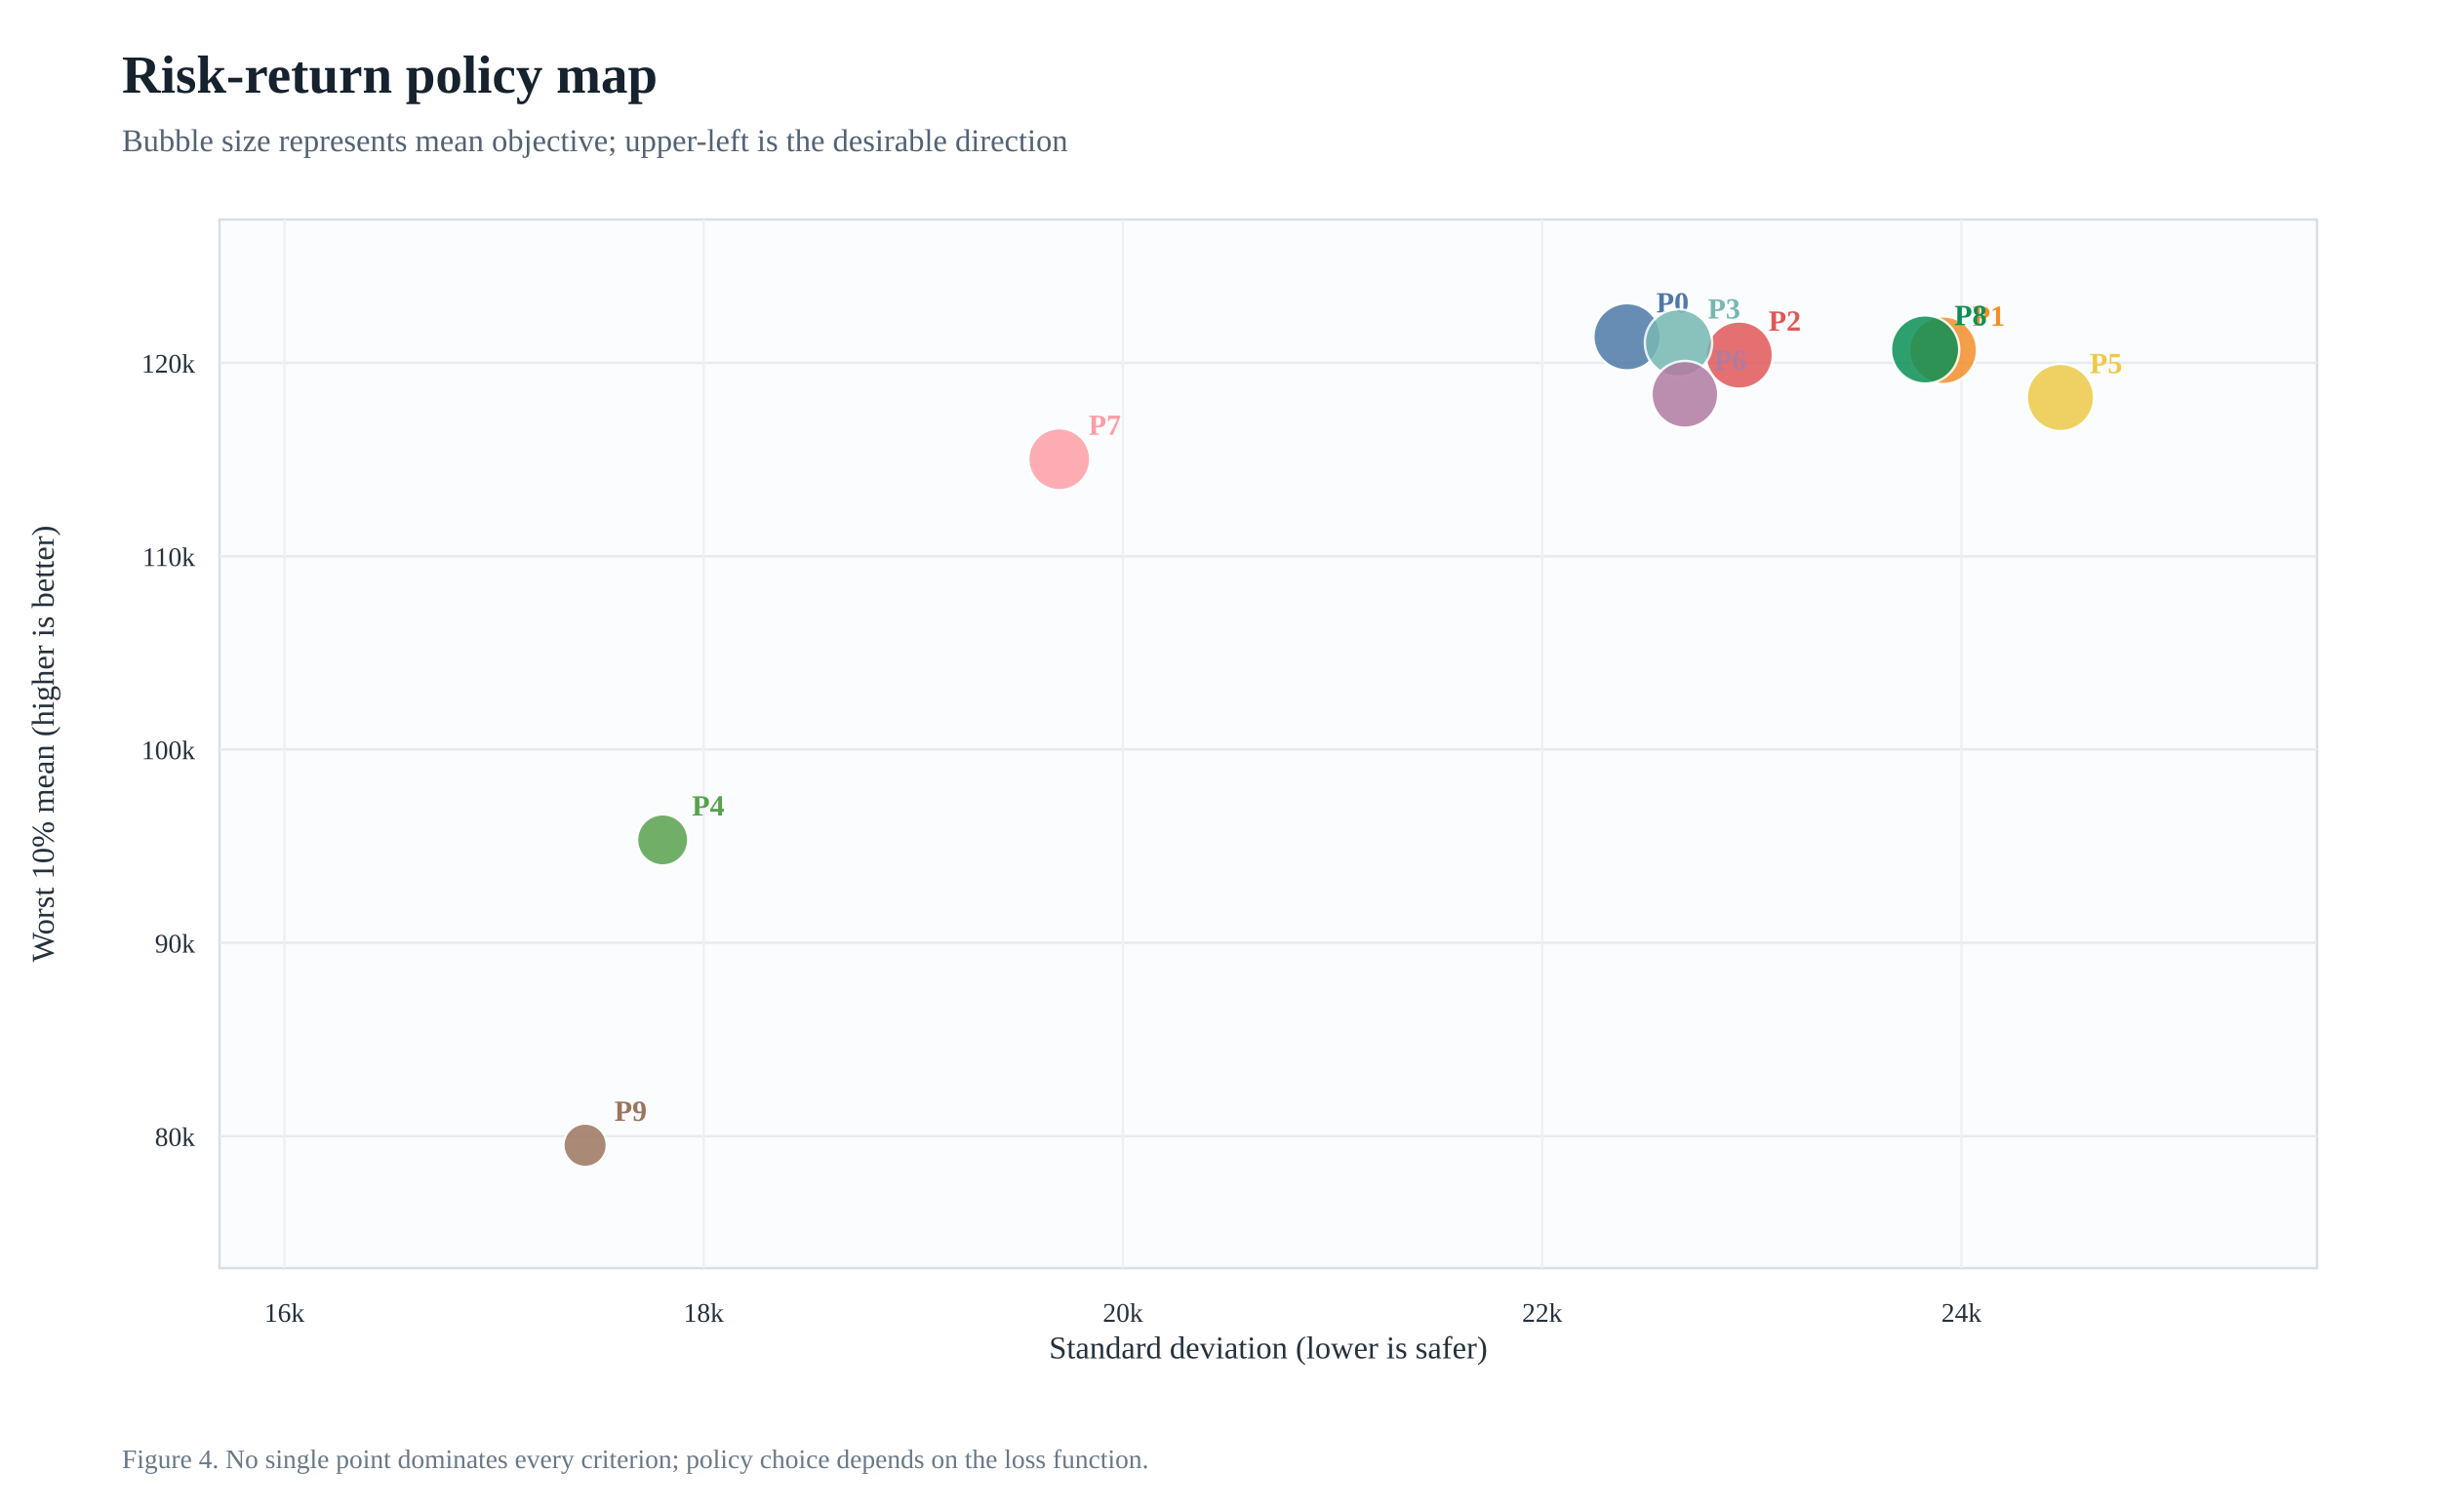
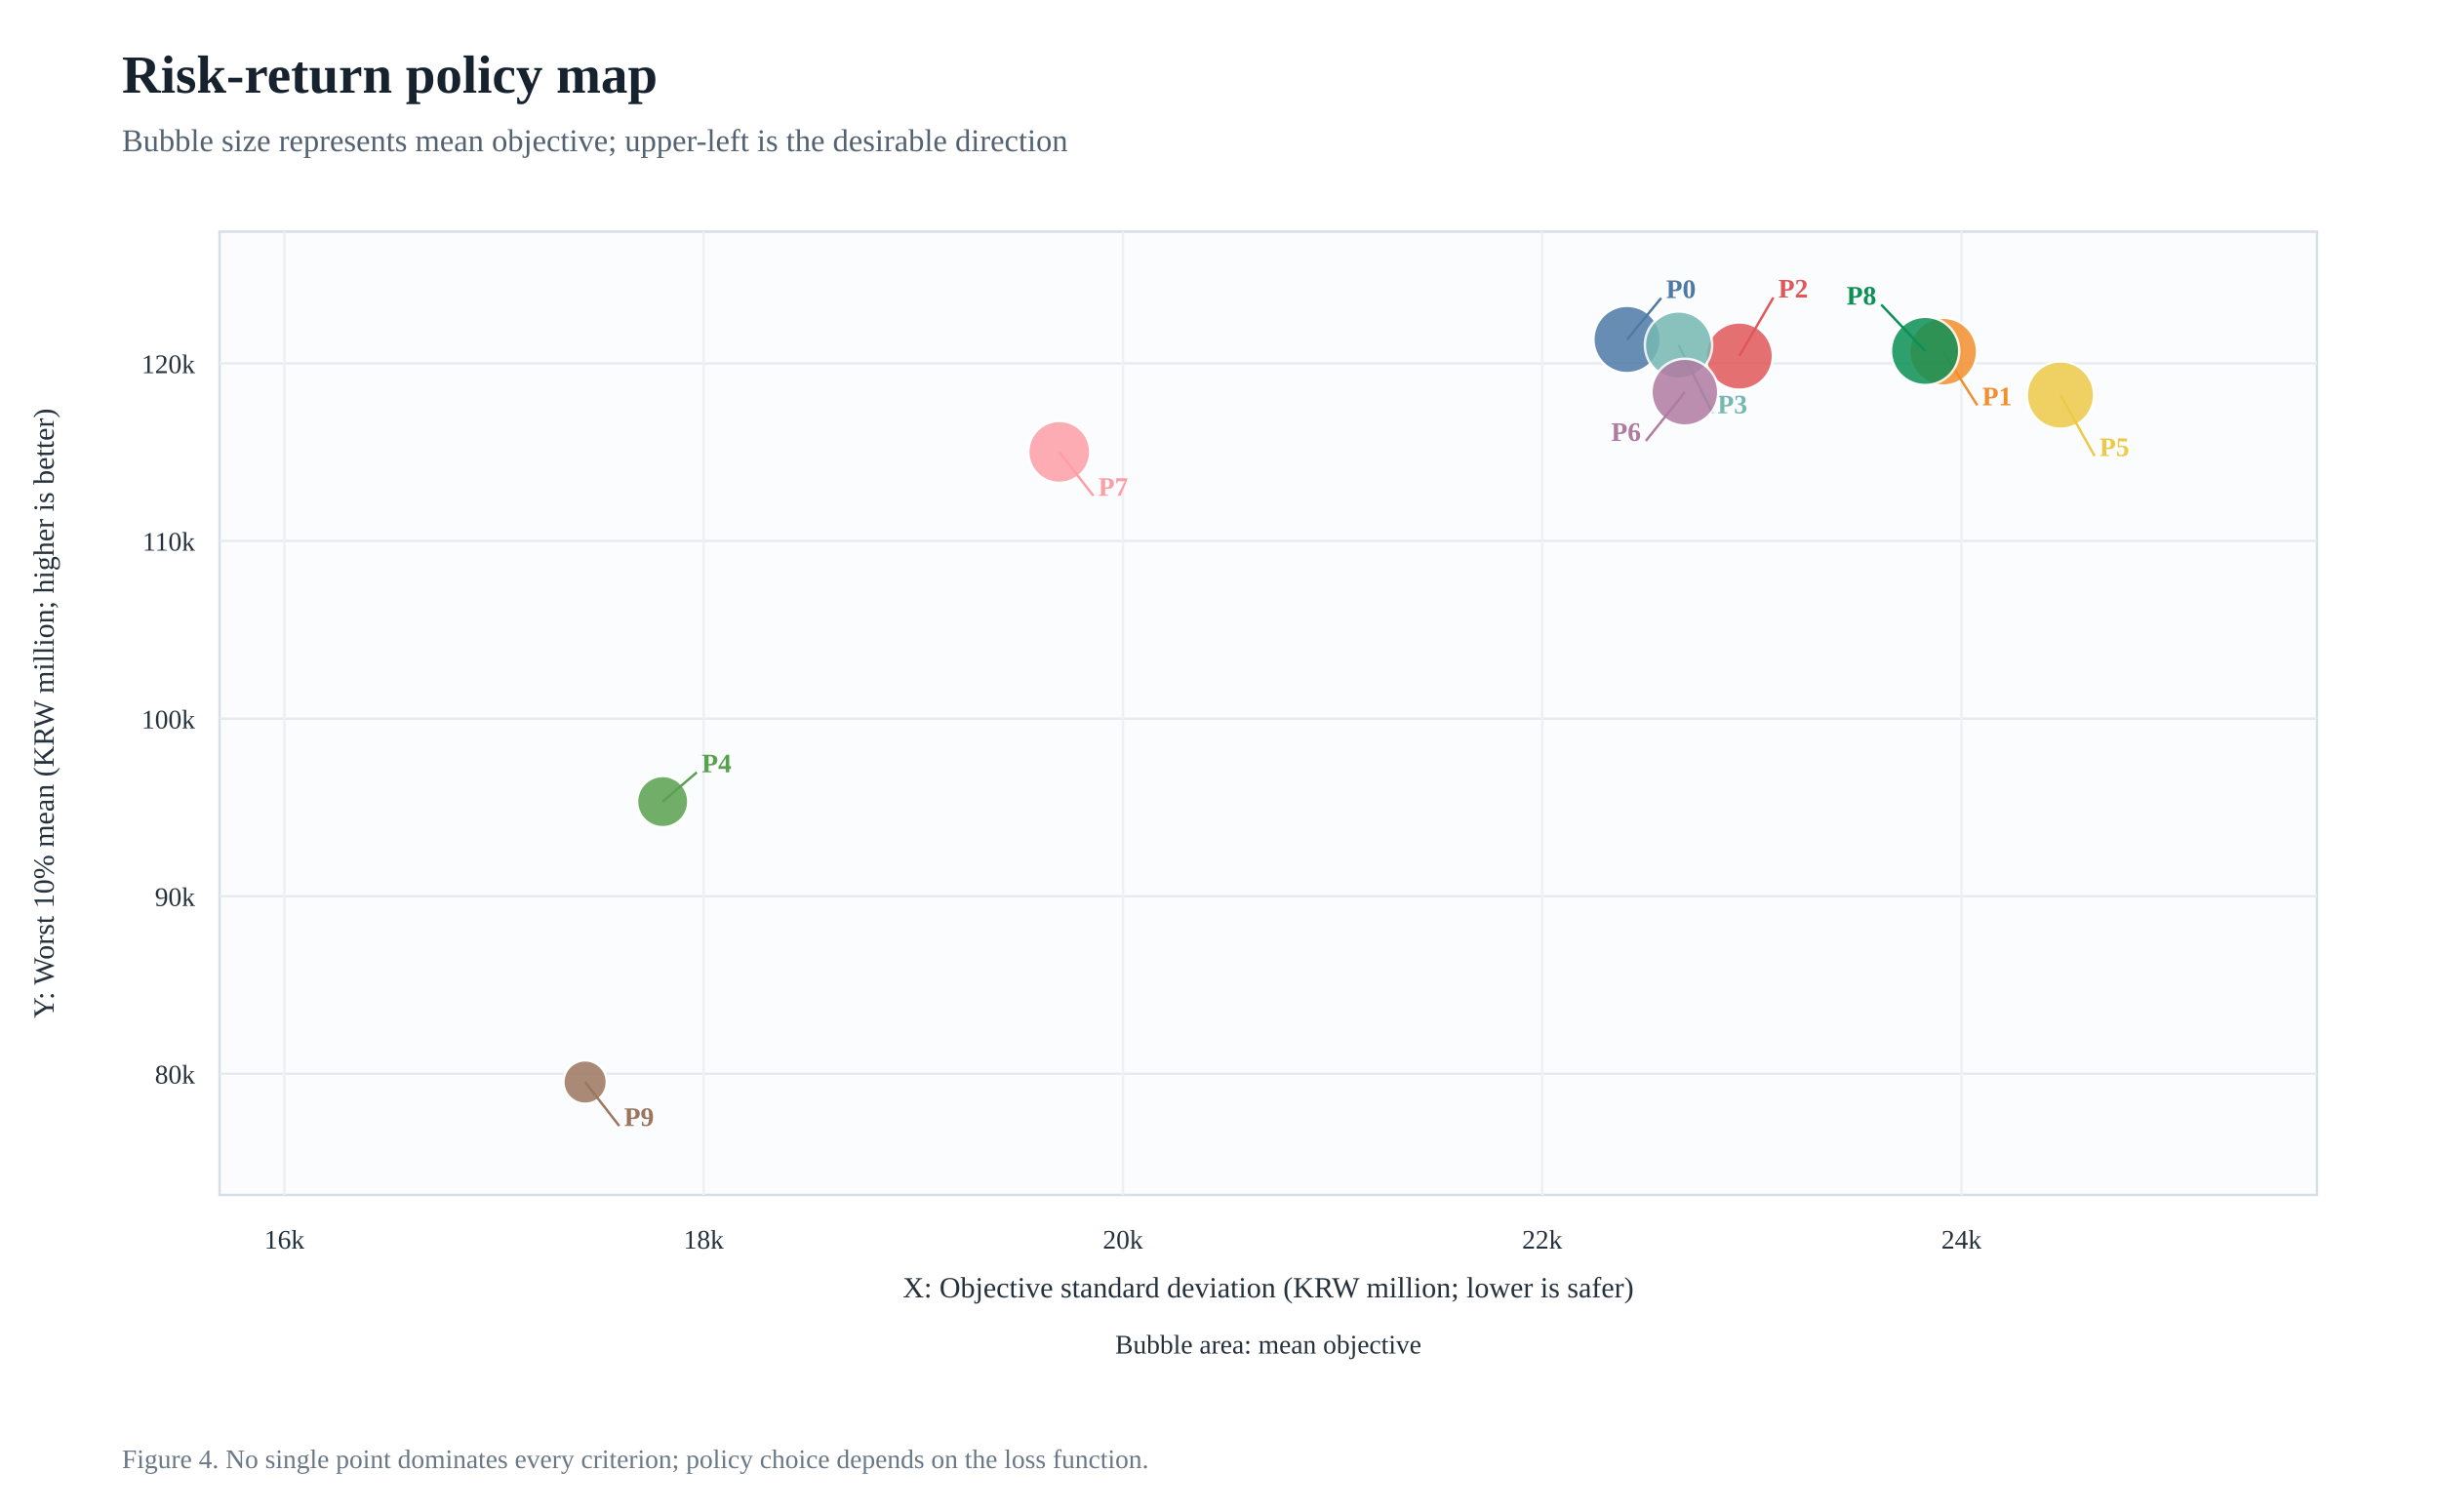
<svg xmlns="http://www.w3.org/2000/svg" width="1000" height="620" viewBox="0 0 1000 620">
  <rect width="100%" height="100%" fill="white" />
  <text x="50.0" y="38.0" font-size="22" text-anchor="start" fill="#16222e" font-weight="bold">Risk-return policy map</text>
  <text x="50.0" y="62.0" font-size="13" text-anchor="start" fill="#536273" font-weight="normal">Bubble size represents mean objective; upper-left is the desirable direction</text>
-   <rect x="90.0" y="90.0" width="860.0" height="430.0" fill="#fbfcfd" stroke="#d8dee6" stroke-width="1" opacity="1" />
-   <line x1="90.0" y1="465.9" x2="950.0" y2="465.9" stroke="#e7ebef" stroke-width="1" />
-   <text x="80.0" y="469.9" font-size="11" text-anchor="end" fill="#25313c" font-weight="normal">80k</text>
-   <line x1="90.0" y1="386.6" x2="950.0" y2="386.6" stroke="#e7ebef" stroke-width="1" />
-   <text x="80.0" y="390.6" font-size="11" text-anchor="end" fill="#25313c" font-weight="normal">90k</text>
-   <line x1="90.0" y1="307.3" x2="950.0" y2="307.3" stroke="#e7ebef" stroke-width="1" />
-   <text x="80.0" y="311.3" font-size="11" text-anchor="end" fill="#25313c" font-weight="normal">100k</text>
-   <line x1="90.0" y1="228.1" x2="950.0" y2="228.1" stroke="#e7ebef" stroke-width="1" />
-   <text x="80.0" y="232.1" font-size="11" text-anchor="end" fill="#25313c" font-weight="normal">110k</text>
-   <line x1="90.0" y1="148.8" x2="950.0" y2="148.8" stroke="#e7ebef" stroke-width="1" />
-   <text x="80.0" y="152.8" font-size="11" text-anchor="end" fill="#25313c" font-weight="normal">120k</text>
-   <line x1="116.6" y1="90.0" x2="116.6" y2="520.0" stroke="#eef1f4" stroke-width="1" />
-   <text x="116.6" y="542.0" font-size="11" text-anchor="middle" fill="#25313c" font-weight="normal">16k</text>
-   <line x1="288.5" y1="90.0" x2="288.5" y2="520.0" stroke="#eef1f4" stroke-width="1" />
-   <text x="288.5" y="542.0" font-size="11" text-anchor="middle" fill="#25313c" font-weight="normal">18k</text>
-   <line x1="460.4" y1="90.0" x2="460.4" y2="520.0" stroke="#eef1f4" stroke-width="1" />
-   <text x="460.4" y="542.0" font-size="11" text-anchor="middle" fill="#25313c" font-weight="normal">20k</text>
-   <line x1="632.3" y1="90.0" x2="632.3" y2="520.0" stroke="#eef1f4" stroke-width="1" />
-   <text x="632.3" y="542.0" font-size="11" text-anchor="middle" fill="#25313c" font-weight="normal">22k</text>
-   <line x1="804.2" y1="90.0" x2="804.2" y2="520.0" stroke="#eef1f4" stroke-width="1" />
-   <text x="804.2" y="542.0" font-size="11" text-anchor="middle" fill="#25313c" font-weight="normal">24k</text>
-   <circle cx="667.1" cy="138.1" r="13.8" fill="#4E79A7" stroke="white" stroke-width="1" opacity="0.85" />
-   <text x="679.1" y="128.1" font-size="12" text-anchor="start" fill="#4E79A7" font-weight="bold">P0</text>
-   <circle cx="796.7" cy="143.6" r="13.9" fill="#F28E2B" stroke="white" stroke-width="1" opacity="0.85" />
-   <text x="808.7" y="133.6" font-size="12" text-anchor="start" fill="#F28E2B" font-weight="bold">P1</text>
-   <circle cx="713.1" cy="145.6" r="13.8" fill="#E15759" stroke="white" stroke-width="1" opacity="0.85" />
-   <text x="725.1" y="135.6" font-size="12" text-anchor="start" fill="#E15759" font-weight="bold">P2</text>
-   <circle cx="688.2" cy="140.6" r="13.8" fill="#76B7B2" stroke="white" stroke-width="1" opacity="0.85" />
-   <text x="700.2" y="130.6" font-size="12" text-anchor="start" fill="#76B7B2" font-weight="bold">P3</text>
-   <circle cx="271.7" cy="344.4" r="10.5" fill="#59A14F" stroke="white" stroke-width="1" opacity="0.85" />
-   <text x="283.7" y="334.4" font-size="12" text-anchor="start" fill="#59A14F" font-weight="bold">P4</text>
-   <circle cx="844.8" cy="163.0" r="13.8" fill="#EDC948" stroke="white" stroke-width="1" opacity="0.85" />
-   <text x="856.8" y="153.0" font-size="12" text-anchor="start" fill="#EDC948" font-weight="bold">P5</text>
-   <circle cx="690.8" cy="161.7" r="13.7" fill="#B07AA1" stroke="white" stroke-width="1" opacity="0.85" />
-   <text x="702.8" y="151.7" font-size="12" text-anchor="start" fill="#B07AA1" font-weight="bold">P6</text>
-   <circle cx="434.3" cy="188.3" r="12.7" fill="#FF9DA7" stroke="white" stroke-width="1" opacity="0.85" />
-   <text x="446.3" y="178.3" font-size="12" text-anchor="start" fill="#FF9DA7" font-weight="bold">P7</text>
-   <circle cx="789.3" cy="143.3" r="14.0" fill="#0B8F55" stroke="white" stroke-width="1" opacity="0.85" />
-   <text x="801.3" y="133.3" font-size="12" text-anchor="start" fill="#0B8F55" font-weight="bold">P8</text>
-   <circle cx="239.9" cy="469.6" r="8.9" fill="#9C755F" stroke="white" stroke-width="1" opacity="0.85" />
-   <text x="251.9" y="459.6" font-size="12" text-anchor="start" fill="#9C755F" font-weight="bold">P9</text>
-   <text x="520.0" y="557.0" font-size="13" text-anchor="middle" fill="#25313c" font-weight="normal">Standard deviation (lower is safer)</text>
-   <text x="22.0" y="305.0" font-size="13" text-anchor="middle" fill="#25313c" font-weight="normal" transform="rotate(-90 22 305.0)">Worst 10% mean (higher is better)</text>
+   <rect x="90.0" y="95.0" width="860.0" height="395.0" fill="#fbfcfd" stroke="#d8dee6" stroke-width="1" opacity="1" />
+   <line x1="90.0" y1="440.3" x2="950.0" y2="440.3" stroke="#e7ebef" stroke-width="1" />
+   <text x="80.0" y="444.3" font-size="11" text-anchor="end" fill="#25313c" font-weight="normal">80k</text>
+   <line x1="90.0" y1="367.5" x2="950.0" y2="367.5" stroke="#e7ebef" stroke-width="1" />
+   <text x="80.0" y="371.5" font-size="11" text-anchor="end" fill="#25313c" font-weight="normal">90k</text>
+   <line x1="90.0" y1="294.7" x2="950.0" y2="294.7" stroke="#e7ebef" stroke-width="1" />
+   <text x="80.0" y="298.7" font-size="11" text-anchor="end" fill="#25313c" font-weight="normal">100k</text>
+   <line x1="90.0" y1="221.8" x2="950.0" y2="221.8" stroke="#e7ebef" stroke-width="1" />
+   <text x="80.0" y="225.8" font-size="11" text-anchor="end" fill="#25313c" font-weight="normal">110k</text>
+   <line x1="90.0" y1="149.0" x2="950.0" y2="149.0" stroke="#e7ebef" stroke-width="1" />
+   <text x="80.0" y="153.0" font-size="11" text-anchor="end" fill="#25313c" font-weight="normal">120k</text>
+   <line x1="116.6" y1="95.0" x2="116.6" y2="490.0" stroke="#eef1f4" stroke-width="1" />
+   <text x="116.6" y="512.0" font-size="11" text-anchor="middle" fill="#25313c" font-weight="normal">16k</text>
+   <line x1="288.5" y1="95.0" x2="288.5" y2="490.0" stroke="#eef1f4" stroke-width="1" />
+   <text x="288.5" y="512.0" font-size="11" text-anchor="middle" fill="#25313c" font-weight="normal">18k</text>
+   <line x1="460.4" y1="95.0" x2="460.4" y2="490.0" stroke="#eef1f4" stroke-width="1" />
+   <text x="460.4" y="512.0" font-size="11" text-anchor="middle" fill="#25313c" font-weight="normal">20k</text>
+   <line x1="632.3" y1="95.0" x2="632.3" y2="490.0" stroke="#eef1f4" stroke-width="1" />
+   <text x="632.3" y="512.0" font-size="11" text-anchor="middle" fill="#25313c" font-weight="normal">22k</text>
+   <line x1="804.2" y1="95.0" x2="804.2" y2="490.0" stroke="#eef1f4" stroke-width="1" />
+   <text x="804.2" y="512.0" font-size="11" text-anchor="middle" fill="#25313c" font-weight="normal">24k</text>
+   <circle cx="667.1" cy="139.2" r="13.8" fill="#4E79A7" stroke="white" stroke-width="1" opacity="0.85" />
+   <line x1="667.1" y1="139.2" x2="681.1" y2="122.2" stroke="#4E79A7" stroke-width="1" />
+   <text x="683.1" y="122.2" font-size="11" text-anchor="start" fill="#4E79A7" font-weight="bold">P0</text>
+   <circle cx="796.7" cy="144.2" r="13.9" fill="#F28E2B" stroke="white" stroke-width="1" opacity="0.85" />
+   <line x1="796.7" y1="144.2" x2="810.7" y2="166.2" stroke="#F28E2B" stroke-width="1" />
+   <text x="812.7" y="166.2" font-size="11" text-anchor="start" fill="#F28E2B" font-weight="bold">P1</text>
+   <circle cx="713.1" cy="146.0" r="13.8" fill="#E15759" stroke="white" stroke-width="1" opacity="0.85" />
+   <line x1="713.1" y1="146.0" x2="727.1" y2="122.0" stroke="#E15759" stroke-width="1" />
+   <text x="729.1" y="122.0" font-size="11" text-anchor="start" fill="#E15759" font-weight="bold">P2</text>
+   <circle cx="688.2" cy="141.5" r="13.8" fill="#76B7B2" stroke="white" stroke-width="1" opacity="0.85" />
+   <line x1="688.2" y1="141.5" x2="702.2" y2="169.5" stroke="#76B7B2" stroke-width="1" />
+   <text x="704.2" y="169.5" font-size="11" text-anchor="start" fill="#76B7B2" font-weight="bold">P3</text>
+   <circle cx="271.7" cy="328.7" r="10.5" fill="#59A14F" stroke="white" stroke-width="1" opacity="0.85" />
+   <line x1="271.7" y1="328.7" x2="285.7" y2="316.7" stroke="#59A14F" stroke-width="1" />
+   <text x="287.7" y="316.7" font-size="11" text-anchor="start" fill="#59A14F" font-weight="bold">P4</text>
+   <circle cx="844.8" cy="162.0" r="13.8" fill="#EDC948" stroke="white" stroke-width="1" opacity="0.85" />
+   <line x1="844.8" y1="162.0" x2="858.8" y2="187.0" stroke="#EDC948" stroke-width="1" />
+   <text x="860.8" y="187.0" font-size="11" text-anchor="start" fill="#EDC948" font-weight="bold">P5</text>
+   <circle cx="690.8" cy="160.8" r="13.7" fill="#B07AA1" stroke="white" stroke-width="1" opacity="0.85" />
+   <line x1="690.8" y1="160.8" x2="674.8" y2="180.8" stroke="#B07AA1" stroke-width="1" />
+   <text x="672.8" y="180.8" font-size="11" text-anchor="end" fill="#B07AA1" font-weight="bold">P6</text>
+   <circle cx="434.3" cy="185.3" r="12.7" fill="#FF9DA7" stroke="white" stroke-width="1" opacity="0.85" />
+   <line x1="434.3" y1="185.3" x2="448.3" y2="203.3" stroke="#FF9DA7" stroke-width="1" />
+   <text x="450.3" y="203.3" font-size="11" text-anchor="start" fill="#FF9DA7" font-weight="bold">P7</text>
+   <circle cx="789.3" cy="143.9" r="14.0" fill="#0B8F55" stroke="white" stroke-width="1" opacity="0.85" />
+   <line x1="789.3" y1="143.9" x2="771.3" y2="124.9" stroke="#0B8F55" stroke-width="1" />
+   <text x="769.3" y="124.9" font-size="11" text-anchor="end" fill="#0B8F55" font-weight="bold">P8</text>
+   <circle cx="239.9" cy="443.7" r="8.9" fill="#9C755F" stroke="white" stroke-width="1" opacity="0.85" />
+   <line x1="239.9" y1="443.7" x2="253.9" y2="461.7" stroke="#9C755F" stroke-width="1" />
+   <text x="255.9" y="461.7" font-size="11" text-anchor="start" fill="#9C755F" font-weight="bold">P9</text>
+   <text x="520.0" y="532.0" font-size="12" text-anchor="middle" fill="#25313c" font-weight="normal">X: Objective standard deviation (KRW million; lower is safer)</text>
+   <text x="22.0" y="292.5" font-size="12" text-anchor="middle" fill="#25313c" font-weight="normal" transform="rotate(-90 22 292.5)">Y: Worst 10% mean (KRW million; higher is better)</text>
+   <text x="520.0" y="555.0" font-size="11" text-anchor="middle" fill="#25313c" font-weight="normal">Bubble area: mean objective</text>
  <text x="50.0" y="602.0" font-size="11" text-anchor="start" fill="#697887" font-weight="normal">Figure 4. No single point dominates every criterion; policy choice depends on the loss function.</text>
</svg>
